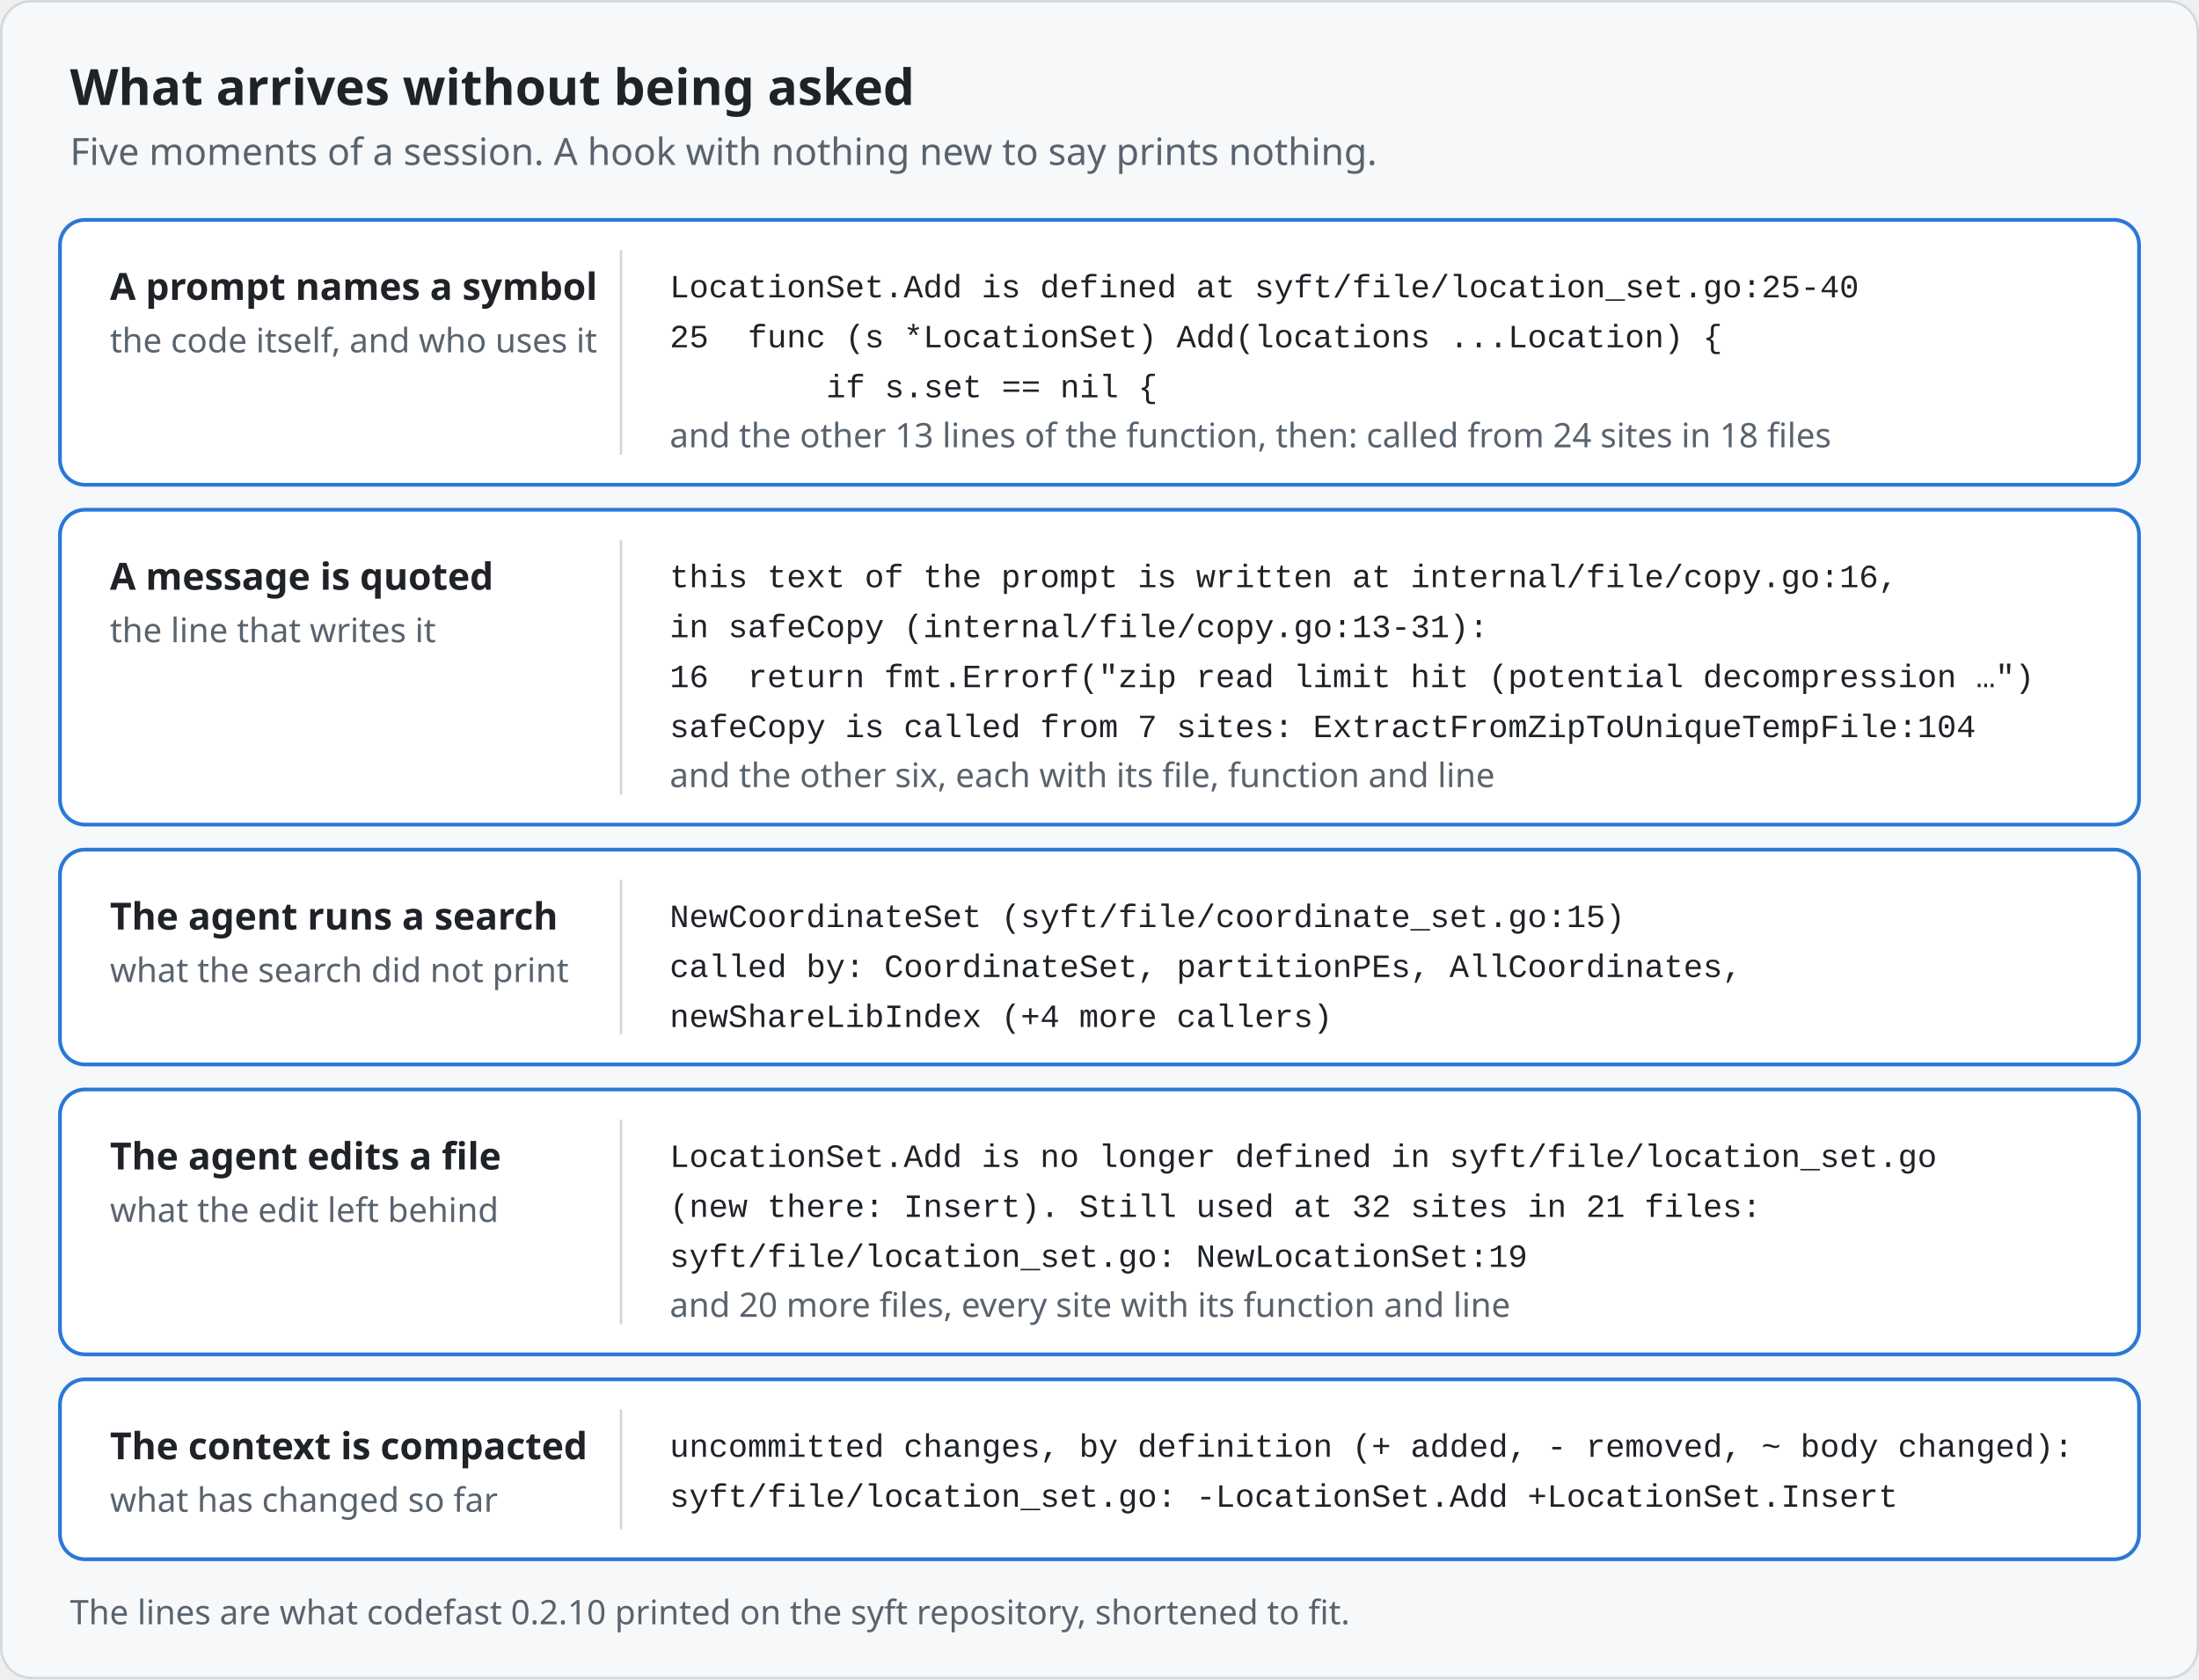
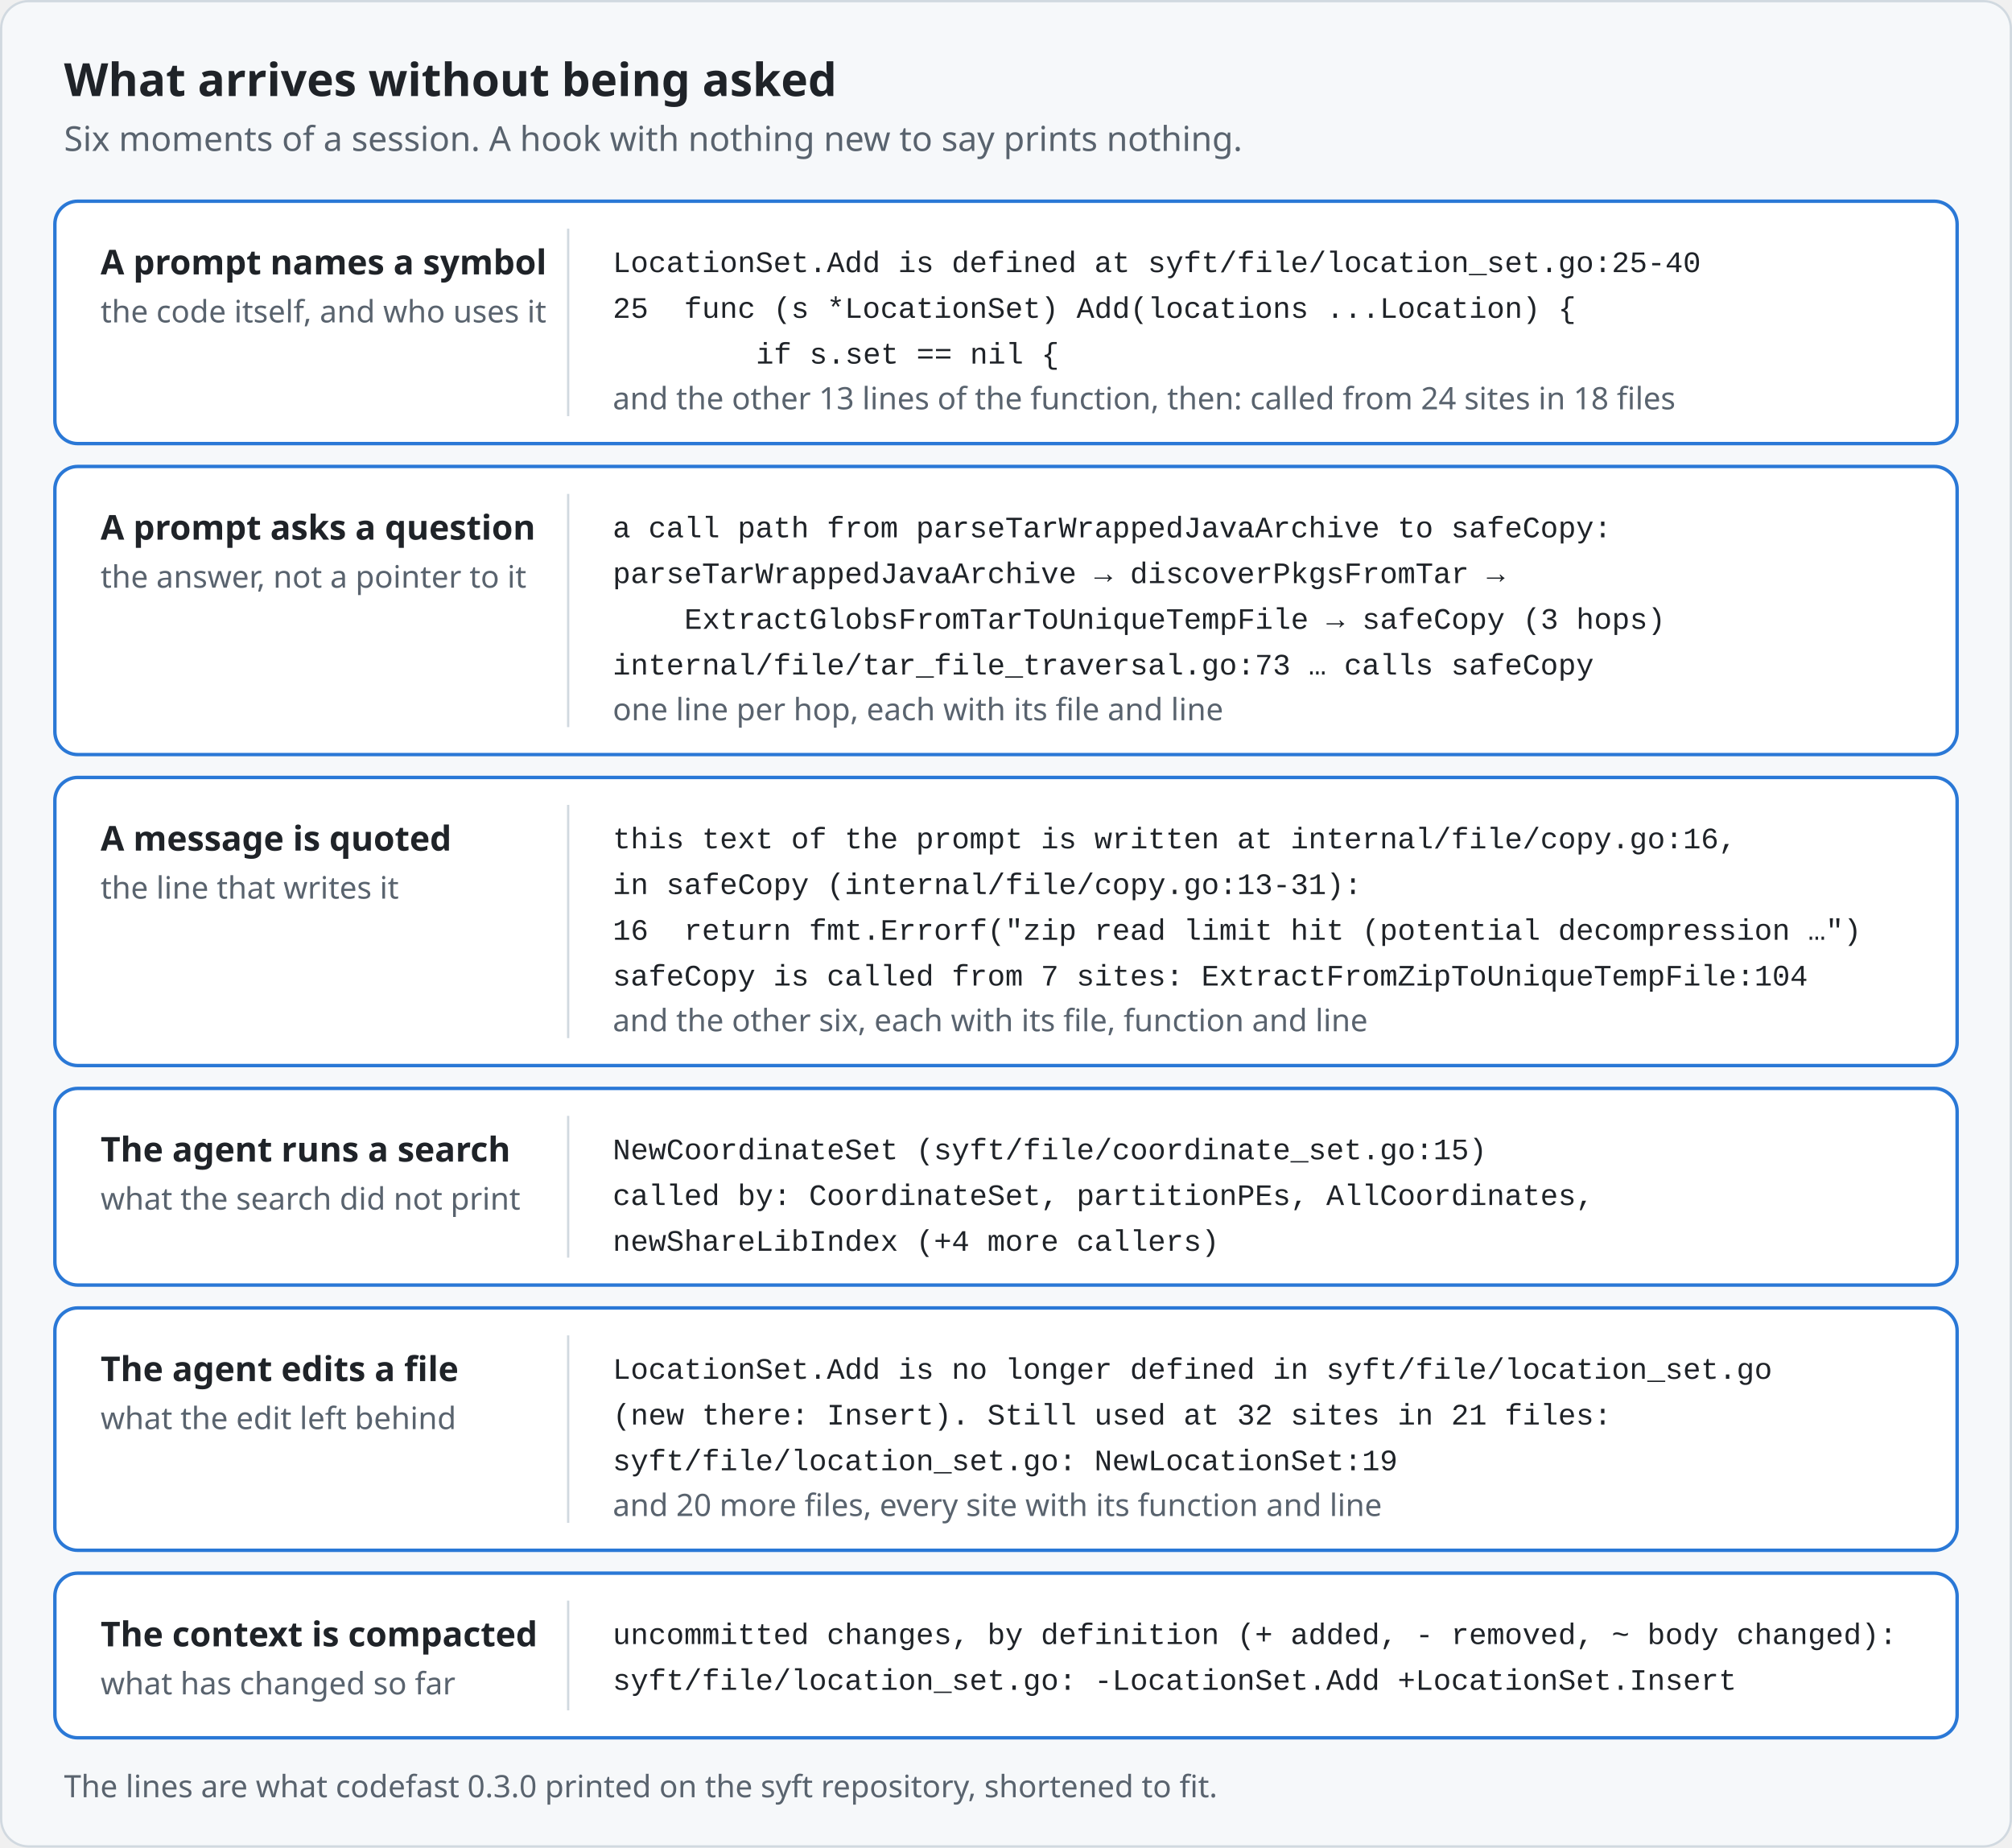
- <svg xmlns="http://www.w3.org/2000/svg" width="880" height="672" viewBox="0 0 880 672" role="img" aria-labelledby="t d" font-family="-apple-system, BlinkMacSystemFont, 'Segoe UI', 'Noto Sans', Helvetica, Arial, sans-serif">
-   <rect x="0.5" y="0.5" width="879" height="671" rx="12" fill="#f6f8fa" stroke="#d1d9e0" />
+ <svg xmlns="http://www.w3.org/2000/svg" width="880" height="808" viewBox="0 0 880 808" role="img" aria-labelledby="t d" font-family="-apple-system, BlinkMacSystemFont, 'Segoe UI', 'Noto Sans', Helvetica, Arial, sans-serif">
+   <rect x="0.5" y="0.5" width="879" height="807" rx="12" fill="#f6f8fa" stroke="#d1d9e0" />
  <text x="28" y="42" font-size="20" font-weight="600" fill="#1f2328">What arrives without being asked</text>
-   <text x="28" y="66" font-size="15" fill="#59636e">Five moments of a session. A hook with nothing new to say prints nothing.</text>
+   <text x="28" y="66" font-size="15" fill="#59636e">Six moments of a session. A hook with nothing new to say prints nothing.</text>
  <rect x="24" y="88" width="832" height="106" rx="10" fill="#ffffff" stroke="#2a78d6" stroke-width="1.5" />
  <path d="M248.5 100V182" stroke="#d1d9e0" />
  <text x="44" y="120" font-size="15" font-weight="600" fill="#1f2328">A prompt names a symbol</text>
  <text x="44" y="141" font-size="13.5" fill="#59636e">the code itself, and who uses it</text>
  <g font-family="ui-monospace, SFMono-Regular, 'SF Mono', Menlo, Consolas, 'Liberation Mono', monospace" font-size="13">
    <text x="268.00" y="119" fill="#1f2328" textLength="477.50" xml:space="preserve">LocationSet.Add is defined at syft/file/location_set.go:25-40</text>
    <text x="268.00" y="139" fill="#1f2328" textLength="422.70" xml:space="preserve">25  func (s *LocationSet) Add(locations ...Location) {</text>
    <text x="330.62" y="159" fill="#1f2328" textLength="133.07" xml:space="preserve">if s.set == nil {</text>
  </g>
  <text x="268" y="179" font-size="13.5" fill="#59636e">and the other 13 lines of the function, then: called from 24 sites in 18 files</text>
  <rect x="24" y="204" width="832" height="126" rx="10" fill="#ffffff" stroke="#2a78d6" stroke-width="1.5" />
  <path d="M248.5 216V318" stroke="#d1d9e0" />
-   <text x="44" y="236" font-size="15" font-weight="600" fill="#1f2328">A message is quoted</text>
-   <text x="44" y="257" font-size="13.5" fill="#59636e">the line that writes it</text>
+   <text x="44" y="236" font-size="15" font-weight="600" fill="#1f2328">A prompt asks a question</text>
+   <text x="44" y="257" font-size="13.5" fill="#59636e">the answer, not a pointer to it</text>
  <g font-family="ui-monospace, SFMono-Regular, 'SF Mono', Menlo, Consolas, 'Liberation Mono', monospace" font-size="13">
-     <text x="268.00" y="235" fill="#1f2328" textLength="493.15" xml:space="preserve">this text of the prompt is written at internal/file/copy.go:16,</text>
-     <text x="268.00" y="255" fill="#1f2328" textLength="328.77" xml:space="preserve">in safeCopy (internal/file/copy.go:13-31):</text>
-     <text x="268.00" y="275" fill="#1f2328" textLength="547.95" xml:space="preserve">16  return fmt.Errorf("zip read limit hit (potential decompression …")</text>
-     <text x="268.00" y="295" fill="#1f2328" textLength="524.47" xml:space="preserve">safeCopy is called from 7 sites: ExtractFromZipToUniqueTempFile:104</text>
+     <text x="268.00" y="235" fill="#1f2328" textLength="438.36" xml:space="preserve">a call path from parseTarWrappedJavaArchive to safeCopy:</text>
+     <text x="268.00" y="255" fill="#1f2328" textLength="391.39" xml:space="preserve">parseTarWrappedJavaArchive → discoverPkgsFromTar →</text>
+     <text x="299.31" y="275" fill="#1f2328" textLength="430.53" xml:space="preserve">ExtractGlobsFromTarToUniqueTempFile → safeCopy (3 hops)</text>
+     <text x="268.00" y="295" fill="#1f2328" textLength="430.53" xml:space="preserve">internal/file/tar_file_traversal.go:73 … calls safeCopy</text>
  </g>
-   <text x="268" y="315" font-size="13.5" fill="#59636e">and the other six, each with its file, function and line</text>
-   <rect x="24" y="340" width="832" height="86" rx="10" fill="#ffffff" stroke="#2a78d6" stroke-width="1.5" />
-   <path d="M248.5 352V414" stroke="#d1d9e0" />
-   <text x="44" y="372" font-size="15" font-weight="600" fill="#1f2328">The agent runs a search</text>
-   <text x="44" y="393" font-size="13.5" fill="#59636e">what the search did not print</text>
+   <text x="268" y="315" font-size="13.5" fill="#59636e">one line per hop, each with its file and line</text>
+   <rect x="24" y="340" width="832" height="126" rx="10" fill="#ffffff" stroke="#2a78d6" stroke-width="1.5" />
+   <path d="M248.5 352V454" stroke="#d1d9e0" />
+   <text x="44" y="372" font-size="15" font-weight="600" fill="#1f2328">A message is quoted</text>
+   <text x="44" y="393" font-size="13.5" fill="#59636e">the line that writes it</text>
  <g font-family="ui-monospace, SFMono-Regular, 'SF Mono', Menlo, Consolas, 'Liberation Mono', monospace" font-size="13">
-     <text x="268.00" y="371" fill="#1f2328" textLength="383.56" xml:space="preserve">NewCoordinateSet (syft/file/coordinate_set.go:15)</text>
-     <text x="268.00" y="391" fill="#1f2328" textLength="430.53" xml:space="preserve">called by: CoordinateSet, partitionPEs, AllCoordinates,</text>
-     <text x="268.00" y="411" fill="#1f2328" textLength="266.15" xml:space="preserve">newShareLibIndex (+4 more callers)</text>
+     <text x="268.00" y="371" fill="#1f2328" textLength="493.15" xml:space="preserve">this text of the prompt is written at internal/file/copy.go:16,</text>
+     <text x="268.00" y="391" fill="#1f2328" textLength="328.77" xml:space="preserve">in safeCopy (internal/file/copy.go:13-31):</text>
+     <text x="268.00" y="411" fill="#1f2328" textLength="547.95" xml:space="preserve">16  return fmt.Errorf("zip read limit hit (potential decompression …")</text>
+     <text x="268.00" y="431" fill="#1f2328" textLength="524.47" xml:space="preserve">safeCopy is called from 7 sites: ExtractFromZipToUniqueTempFile:104</text>
  </g>
-   <rect x="24" y="436" width="832" height="106" rx="10" fill="#ffffff" stroke="#2a78d6" stroke-width="1.5" />
-   <path d="M248.5 448V530" stroke="#d1d9e0" />
-   <text x="44" y="468" font-size="15" font-weight="600" fill="#1f2328">The agent edits a file</text>
-   <text x="44" y="489" font-size="13.5" fill="#59636e">what the edit left behind</text>
+   <text x="268" y="451" font-size="13.5" fill="#59636e">and the other six, each with its file, function and line</text>
+   <rect x="24" y="476" width="832" height="86" rx="10" fill="#ffffff" stroke="#2a78d6" stroke-width="1.5" />
+   <path d="M248.5 488V550" stroke="#d1d9e0" />
+   <text x="44" y="508" font-size="15" font-weight="600" fill="#1f2328">The agent runs a search</text>
+   <text x="44" y="529" font-size="13.5" fill="#59636e">what the search did not print</text>
  <g font-family="ui-monospace, SFMono-Regular, 'SF Mono', Menlo, Consolas, 'Liberation Mono', monospace" font-size="13">
-     <text x="268.00" y="467" fill="#1f2328" textLength="508.81" xml:space="preserve">LocationSet.Add is no longer defined in syft/file/location_set.go</text>
-     <text x="268.00" y="487" fill="#1f2328" textLength="438.36" xml:space="preserve">(new there: Insert). Still used at 32 sites in 21 files:</text>
-     <text x="268.00" y="507" fill="#1f2328" textLength="344.43" xml:space="preserve">syft/file/location_set.go: NewLocationSet:19</text>
+     <text x="268.00" y="507" fill="#1f2328" textLength="383.56" xml:space="preserve">NewCoordinateSet (syft/file/coordinate_set.go:15)</text>
+     <text x="268.00" y="527" fill="#1f2328" textLength="430.53" xml:space="preserve">called by: CoordinateSet, partitionPEs, AllCoordinates,</text>
+     <text x="268.00" y="547" fill="#1f2328" textLength="266.15" xml:space="preserve">newShareLibIndex (+4 more callers)</text>
  </g>
-   <text x="268" y="527" font-size="13.5" fill="#59636e">and 20 more files, every site with its function and line</text>
-   <rect x="24" y="552" width="832" height="72" rx="10" fill="#ffffff" stroke="#2a78d6" stroke-width="1.5" />
-   <path d="M248.5 564V612" stroke="#d1d9e0" />
-   <text x="44" y="584" font-size="15" font-weight="600" fill="#1f2328">The context is compacted</text>
-   <text x="44" y="605" font-size="13.5" fill="#59636e">what has changed so far</text>
+   <rect x="24" y="572" width="832" height="106" rx="10" fill="#ffffff" stroke="#2a78d6" stroke-width="1.5" />
+   <path d="M248.5 584V666" stroke="#d1d9e0" />
+   <text x="44" y="604" font-size="15" font-weight="600" fill="#1f2328">The agent edits a file</text>
+   <text x="44" y="625" font-size="13.5" fill="#59636e">what the edit left behind</text>
  <g font-family="ui-monospace, SFMono-Regular, 'SF Mono', Menlo, Consolas, 'Liberation Mono', monospace" font-size="13">
-     <text x="268.00" y="583" fill="#1f2328" textLength="563.61" xml:space="preserve">uncommitted changes, by definition (+ added, - removed, ~ body changed):</text>
-     <text x="268.00" y="603" fill="#1f2328" textLength="493.15" xml:space="preserve">syft/file/location_set.go: -LocationSet.Add +LocationSet.Insert</text>
+     <text x="268.00" y="603" fill="#1f2328" textLength="508.81" xml:space="preserve">LocationSet.Add is no longer defined in syft/file/location_set.go</text>
+     <text x="268.00" y="623" fill="#1f2328" textLength="438.36" xml:space="preserve">(new there: Insert). Still used at 32 sites in 21 files:</text>
+     <text x="268.00" y="643" fill="#1f2328" textLength="344.43" xml:space="preserve">syft/file/location_set.go: NewLocationSet:19</text>
  </g>
-   <text x="28" y="650" font-size="13.5" fill="#59636e">The lines are what codefast 0.2.10 printed on the syft repository, shortened to fit.</text>
+   <text x="268" y="663" font-size="13.5" fill="#59636e">and 20 more files, every site with its function and line</text>
+   <rect x="24" y="688" width="832" height="72" rx="10" fill="#ffffff" stroke="#2a78d6" stroke-width="1.5" />
+   <path d="M248.5 700V748" stroke="#d1d9e0" />
+   <text x="44" y="720" font-size="15" font-weight="600" fill="#1f2328">The context is compacted</text>
+   <text x="44" y="741" font-size="13.5" fill="#59636e">what has changed so far</text>
+   <g font-family="ui-monospace, SFMono-Regular, 'SF Mono', Menlo, Consolas, 'Liberation Mono', monospace" font-size="13">
+     <text x="268.00" y="719" fill="#1f2328" textLength="563.61" xml:space="preserve">uncommitted changes, by definition (+ added, - removed, ~ body changed):</text>
+     <text x="268.00" y="739" fill="#1f2328" textLength="493.15" xml:space="preserve">syft/file/location_set.go: -LocationSet.Add +LocationSet.Insert</text>
+   </g>
+   <text x="28" y="786" font-size="13.5" fill="#59636e">The lines are what codefast 0.3.0 printed on the syft repository, shortened to fit.</text>
</svg>
